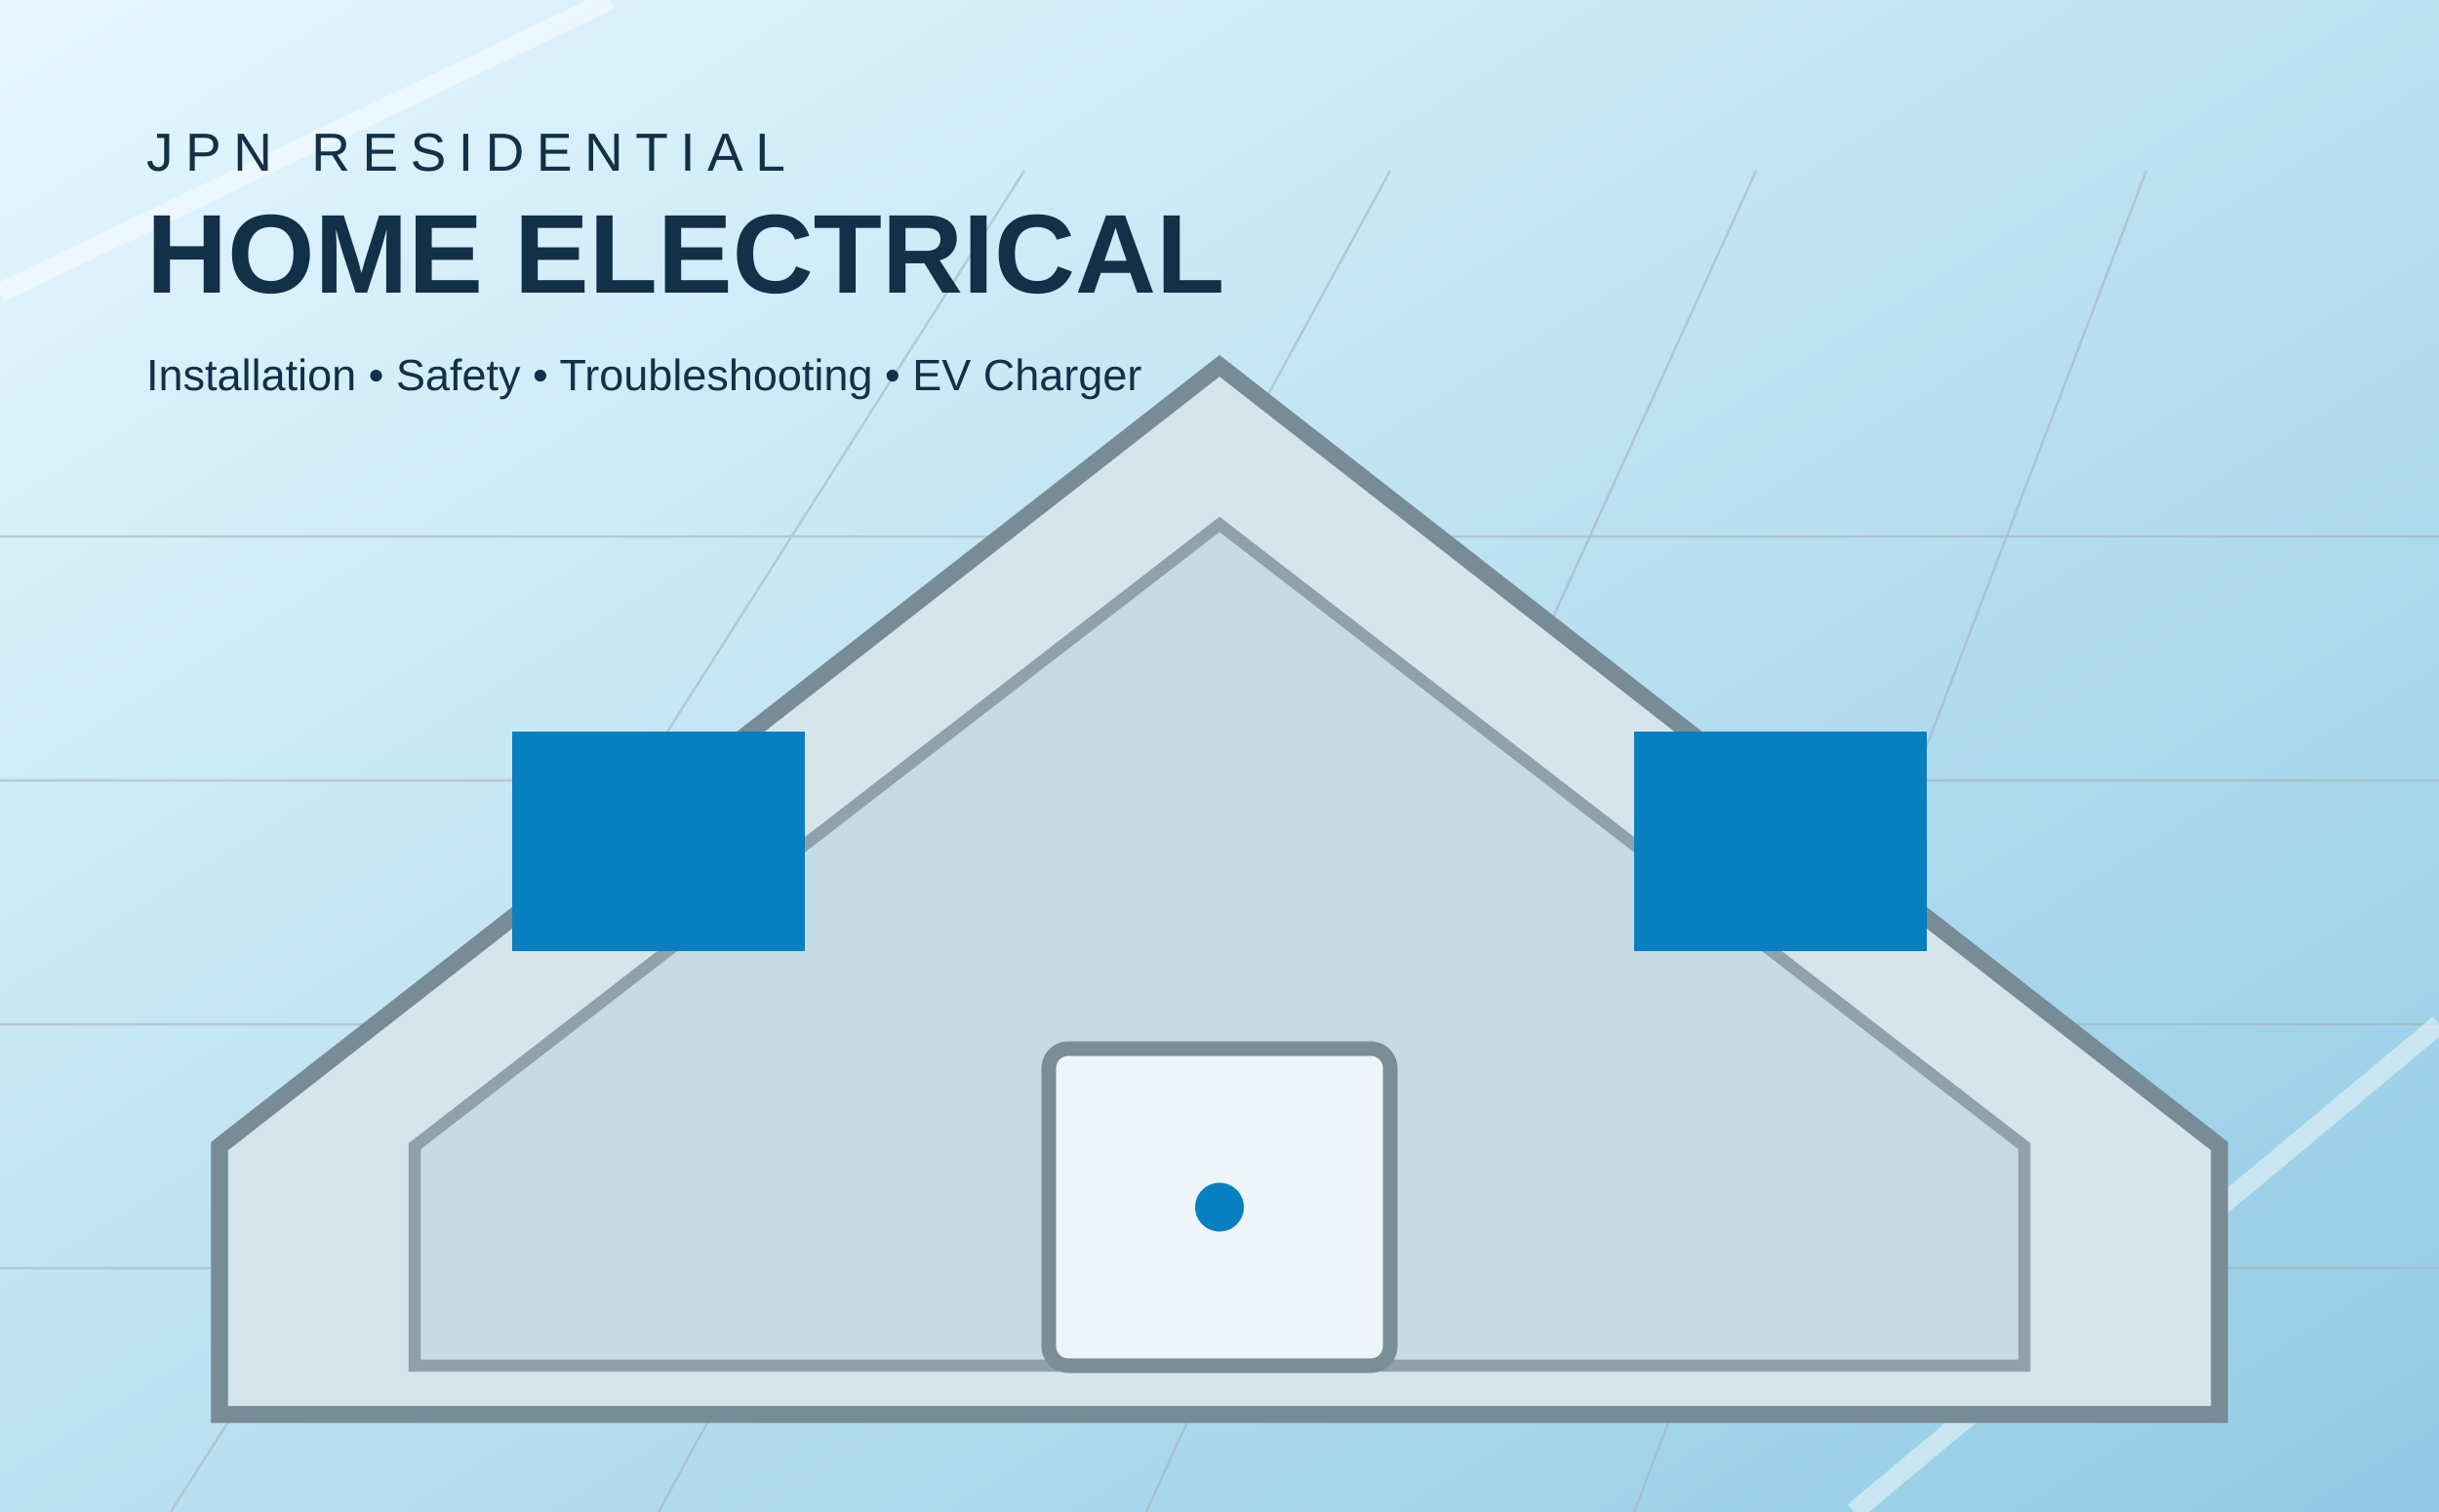
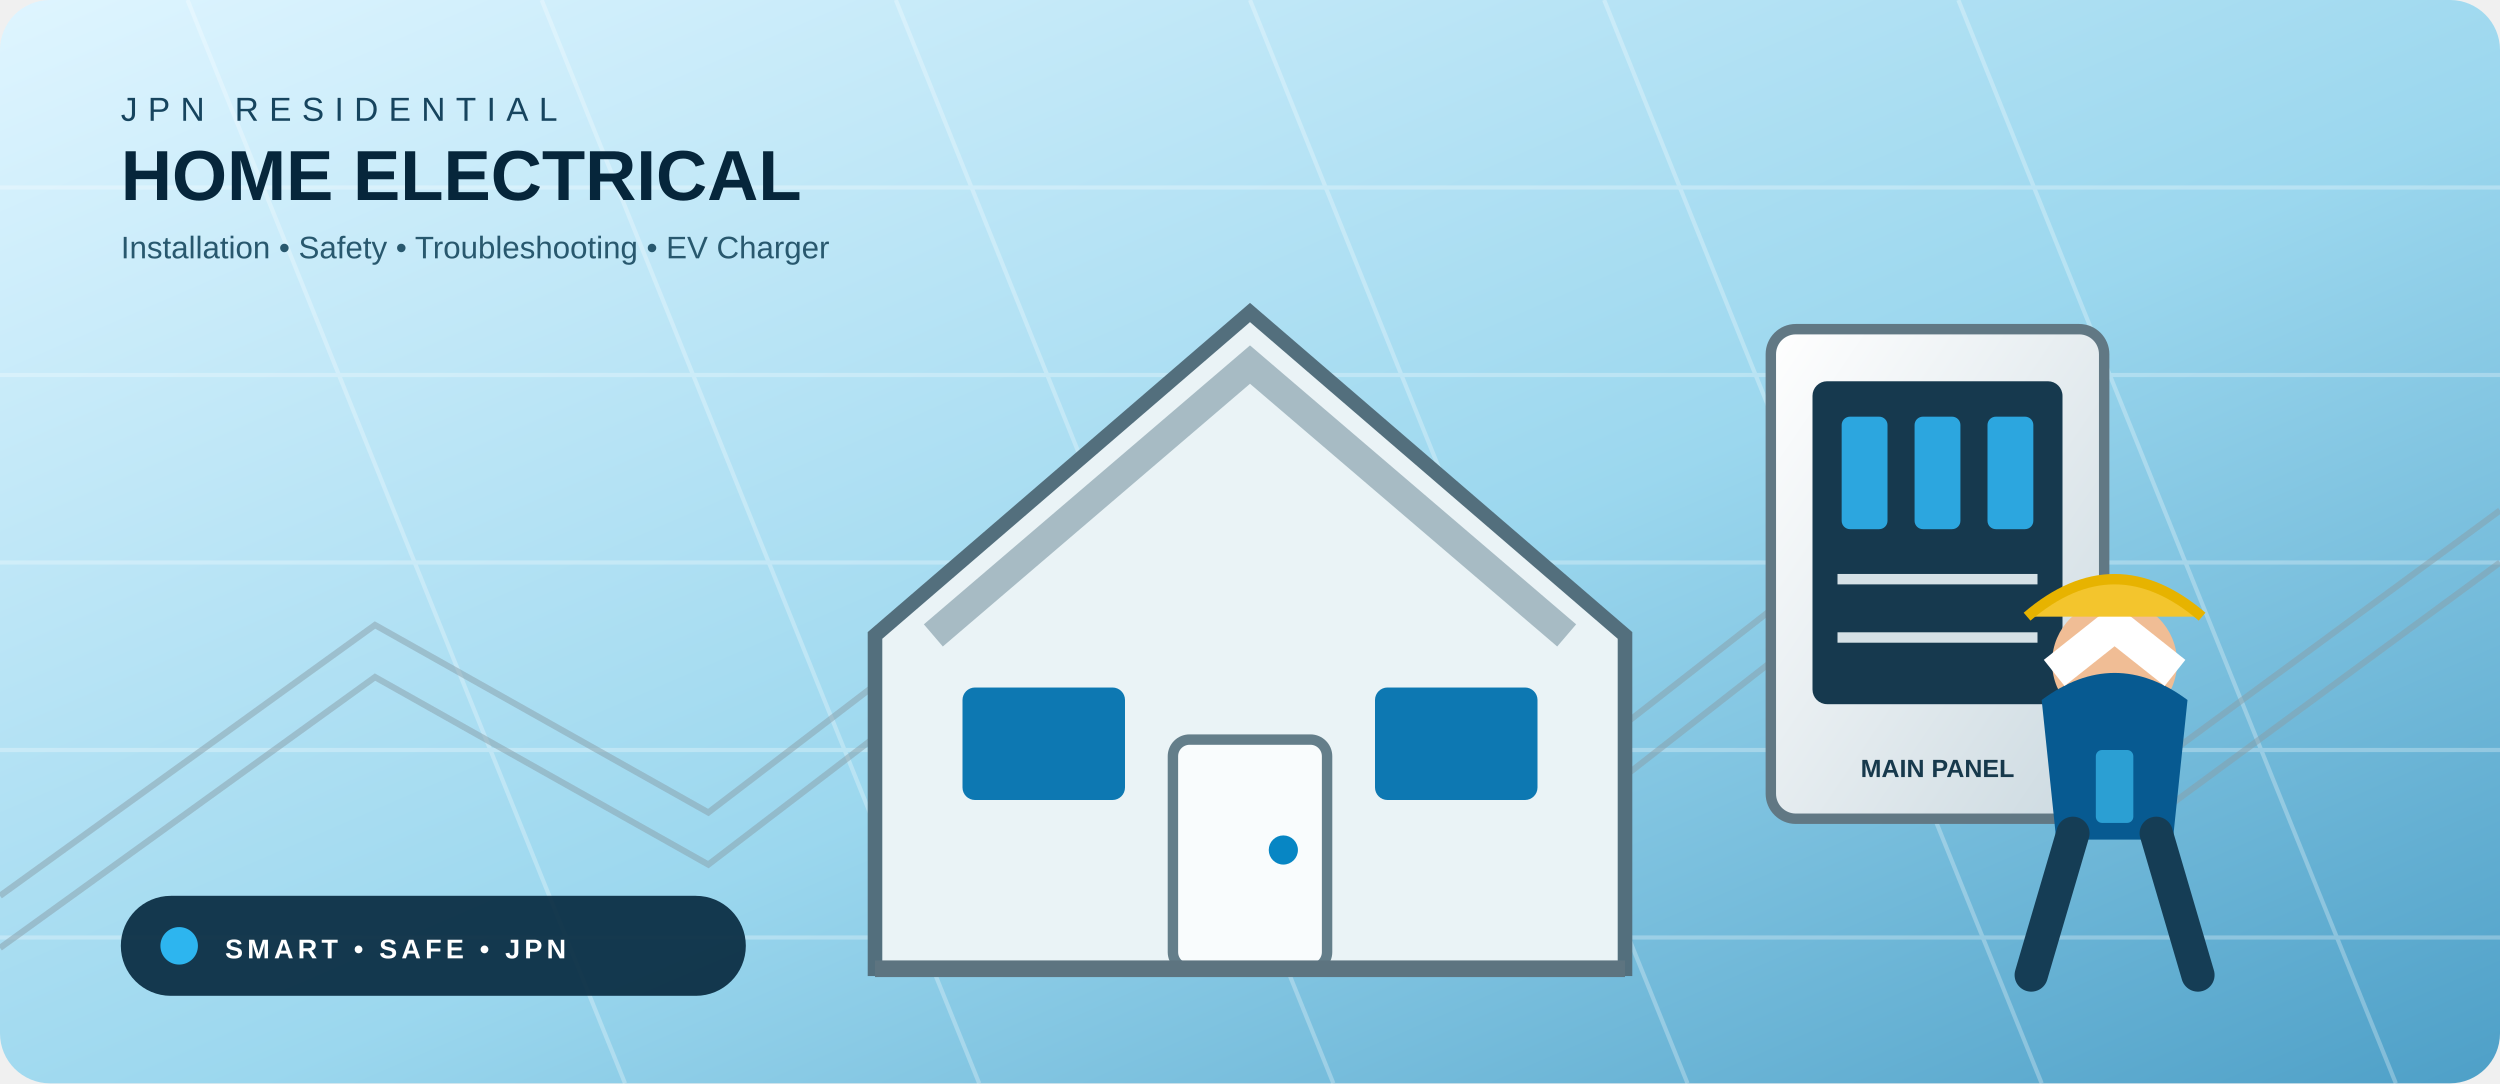
- <svg xmlns="http://www.w3.org/2000/svg" viewBox="0 0 1000 620">
+ <svg xmlns="http://www.w3.org/2000/svg" viewBox="0 0 1200 520" role="img" aria-labelledby="title desc">
  <defs>
-     <linearGradient id="b" x2="1" y2="1">
-       <stop stop-color="#e5f7ff" />
-       <stop offset="1" stop-color="#92cbe4" />
+     <linearGradient id="bg" x1="0" y1="0" x2="1" y2="1">
+       <stop stop-color="#dff5ff" />
+       <stop offset=".55" stop-color="#9bd7ee" />
+       <stop offset="1" stop-color="#4d9fc7" />
+     </linearGradient>
+     <linearGradient id="roof" x1="0" y1="0" x2="1" y2="1">
+       <stop stop-color="#173b52" />
+       <stop offset="1" stop-color="#0b2436" />
+     </linearGradient>
+     <linearGradient id="panel" x1="0" y1="0" x2="1" y2="1">
+       <stop stop-color="#ffffff" />
+       <stop offset="1" stop-color="#cbd9e0" />
    </linearGradient>
  </defs>
-   <rect width="1000" height="620" fill="url(#b)" />
-   <g stroke="#a5b3bb" opacity=".6">
-     <path d="M0 520h1000M0 420h1000M0 320h1000M0 220h1000" />
-     <path d="M70 620 420 70M270 620 570 70M470 620 720 70M670 620 880 70" />
+   <rect width="1200" height="520" rx="24" fill="url(#bg)" />
+   <g opacity=".28" stroke="#ffffff" stroke-width="2">
+     <path d="M0 90H1200M0 180H1200M0 270H1200M0 360H1200M0 450H1200" />
+     <path d="M90 0L300 520M260 0L470 520M430 0L640 520M600 0L810 520M770 0L980 520M940 0L1150 520" />
  </g>
-   <g stroke="#fff" stroke-width="8" opacity=".45">
-     <path d="M0 120L250 0M760 620L1000 420" />
+   <g opacity=".5" fill="none" stroke="#879da8" stroke-width="3">
+     <path d="M0 430L180 300L340 390L510 260L700 410L860 285L1030 370L1200 245" />
+     <path d="M0 455L180 325L340 415L510 285L700 435L860 310L1030 395L1200 270" />
  </g>
-   <path d="M90 470 500 150l410 320v110H90z" fill="#d6e5eb" stroke="#788c97" stroke-width="7" />
-   <path d="M170 470 500 215l330 255v90H170z" fill="#c5dbe5" stroke="#8fa2ab" stroke-width="5" />
-   <rect x="430" y="430" width="140" height="130" rx="8" fill="#edf5f8" stroke="#788f9a" stroke-width="6" />
-   <circle cx="500" cy="495" r="10" fill="#087fc1" />
-   <g fill="#087fc1">
-     <rect x="210" y="300" width="120" height="90" />
-     <rect x="670" y="300" width="120" height="90" />
+   <text x="58" y="58" font-family="Arial,sans-serif" font-size="16" letter-spacing="5" fill="#16445e">JPN RESIDENTIAL</text>
+   <text x="58" y="96" font-family="Arial,sans-serif" font-size="34" font-weight="800" fill="#06263b">HOME ELECTRICAL</text>
+   <text x="58" y="124" font-family="Arial,sans-serif" font-size="15" fill="#28586e">Installation • Safety • Troubleshooting • EV Charger</text>
+   <g transform="translate(420 150)">
+     <path d="M0 155L180 0L360 155V315H0Z" fill="#eaf3f6" stroke="#536f7d" stroke-width="7" />
+     <path d="M28 155L180 25L332 155" fill="none" stroke="#a7bbc4" stroke-width="14" />
+     <rect x="143" y="205" width="74" height="110" rx="8" fill="#f9fcfd" stroke="#647e8a" stroke-width="5" />
+     <circle cx="196" cy="258" r="7" fill="#0786c4" />
+     <rect x="42" y="180" width="78" height="54" rx="6" fill="#0d78b2" />
+     <rect x="240" y="180" width="78" height="54" rx="6" fill="#0d78b2" />
+     <path d="M0 315H360" stroke="#5d7480" stroke-width="8" />
  </g>
-   <g fill="#123047" font-family="Arial">
-     <text x="60" y="70" font-size="22" letter-spacing="5">JPN RESIDENTIAL</text>
-     <text x="60" y="120" font-size="46" font-weight="700">HOME ELECTRICAL</text>
-     <text x="60" y="160" font-size="18">Installation • Safety • Troubleshooting • EV Charger</text>
+   <g transform="translate(850 128)">
+     <rect x="0" y="30" width="160" height="235" rx="12" fill="url(#panel)" stroke="#617884" stroke-width="5" />
+     <rect x="20" y="55" width="120" height="155" rx="7" fill="#16394e" />
+     <g fill="#2ca6df">
+       <rect x="34" y="72" width="22" height="54" rx="4" />
+       <rect x="69" y="72" width="22" height="54" rx="4" />
+       <rect x="104" y="72" width="22" height="54" rx="4" />
+     </g>
+     <g stroke="#d5e1e6" stroke-width="5">
+       <path d="M32 150H128M32 178H128" />
+     </g>
+     <text x="80" y="245" text-anchor="middle" font-family="Arial" font-size="12" font-weight="700" fill="#17394c">MAIN PANEL</text>
+   </g>
+   <g transform="translate(1015 318)">
+     <circle cx="0" cy="0" r="30" fill="#f0bd95" />
+     <path d="M-35 18Q0 -8 35 18L28 85H-28Z" fill="#075a91" />
+     <path d="M-29 5L0 -18L29 5" fill="none" stroke="#ffffff" stroke-width="16" />
+     <path d="M-42 -22Q0 -58 42 -22" fill="#f3c52d" stroke="#e7b300" stroke-width="5" />
+     <path d="M-20 82L-40 150M20 82L40 150" stroke="#153d55" stroke-width="16" stroke-linecap="round" />
+     <rect x="-9" y="42" width="18" height="35" rx="3" fill="#2b9fd3" />
+   </g>
+   <g transform="translate(58 430)">
+     <rect width="300" height="48" rx="24" fill="#082a40" opacity=".92" />
+     <circle cx="28" cy="24" r="9" fill="#2db5ef" />
+     <text x="50" y="30" font-family="Arial" font-size="13" font-weight="800" fill="#ffffff" letter-spacing="2">SMART • SAFE • JPN</text>
  </g>
</svg>
